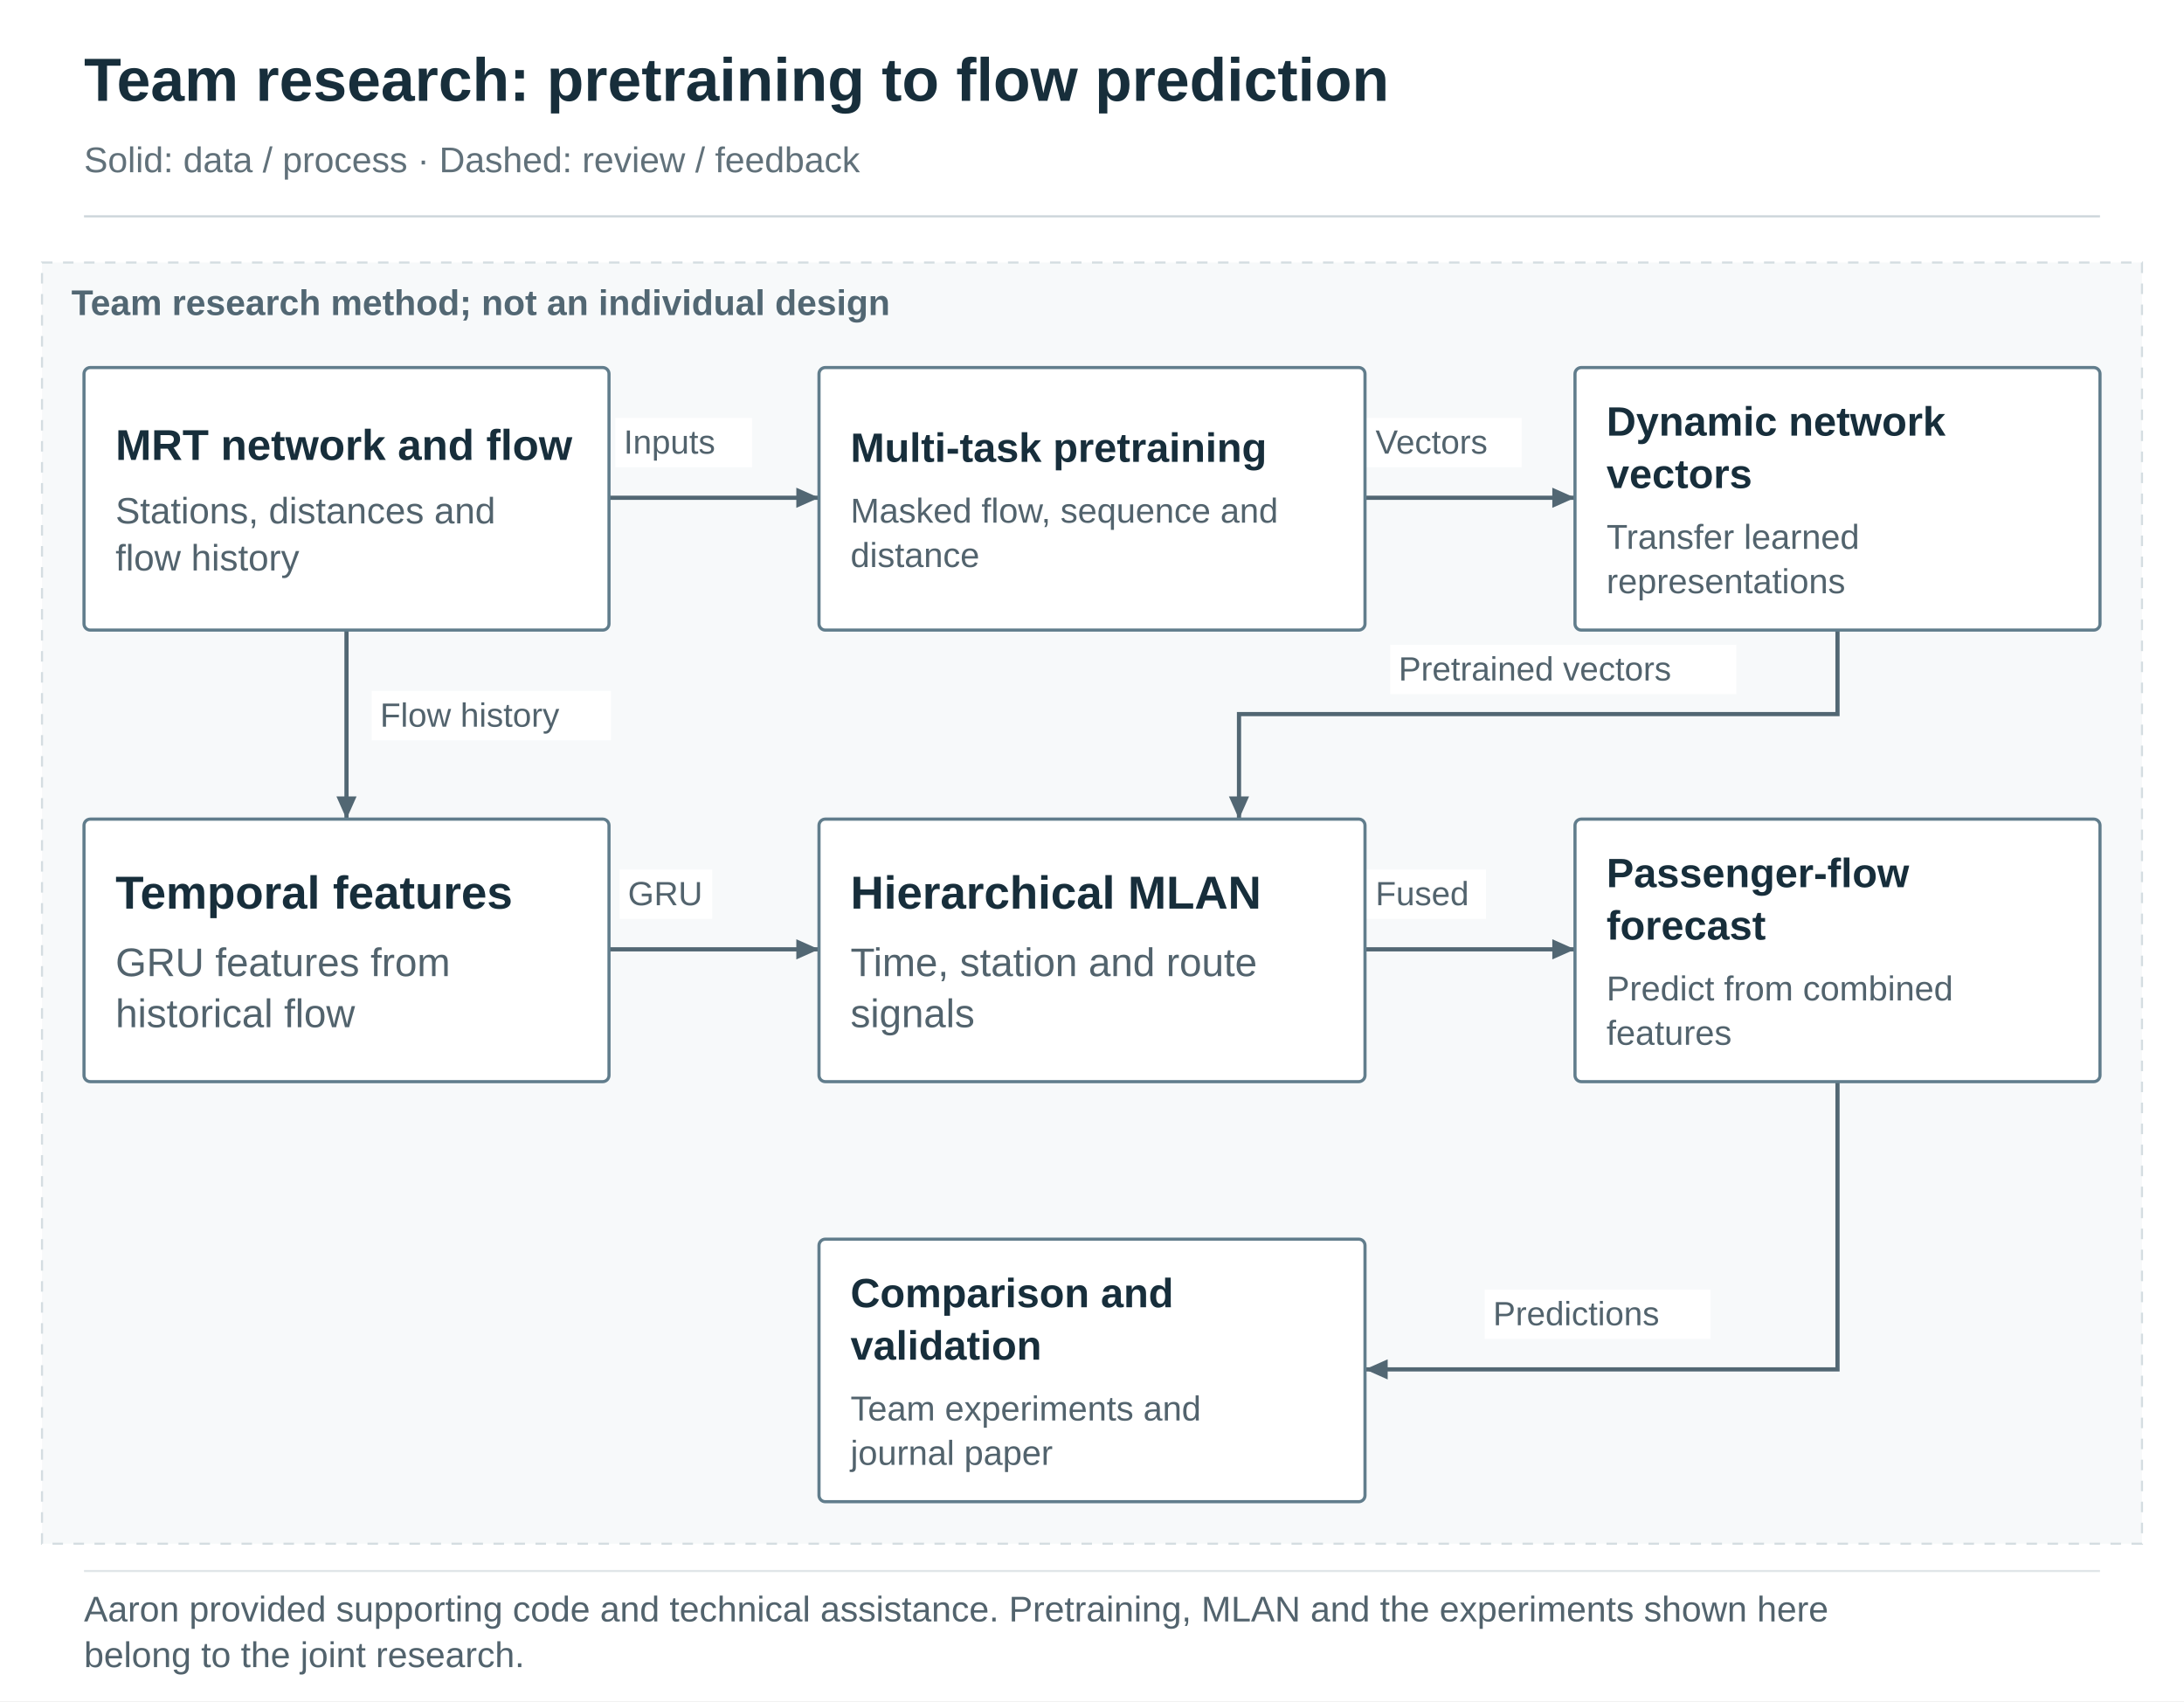
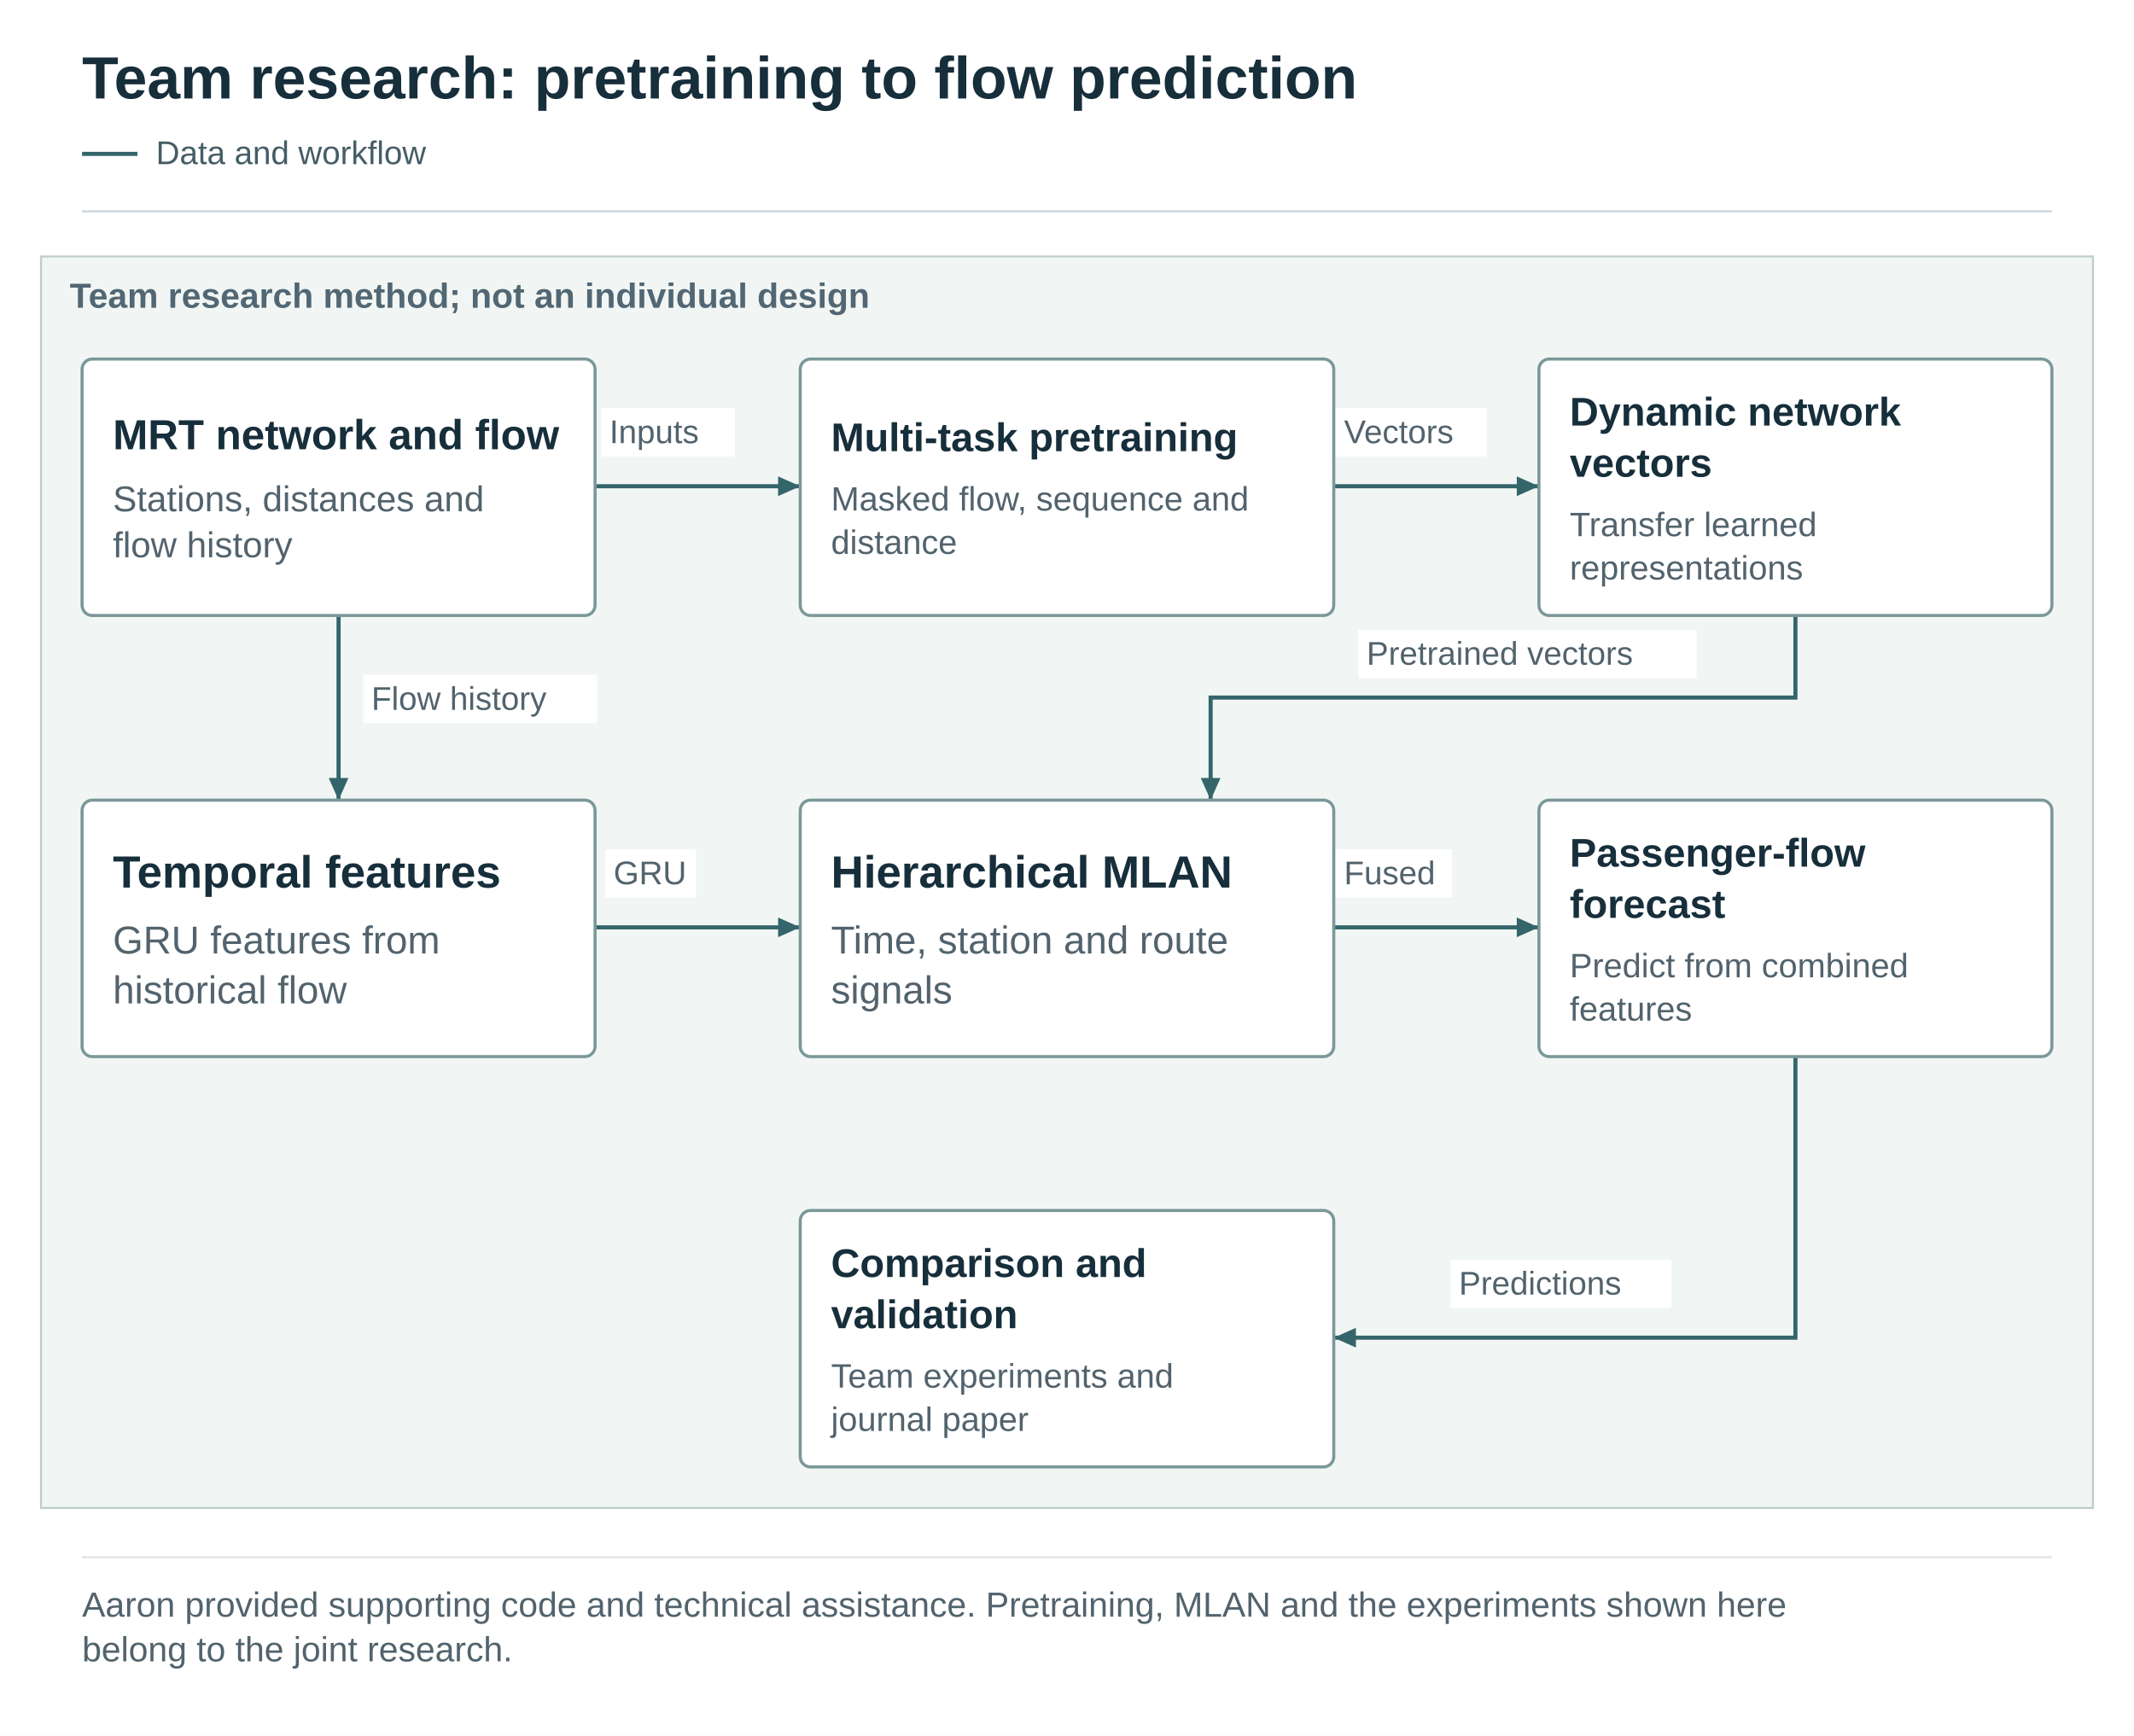
- <svg xmlns="http://www.w3.org/2000/svg" viewBox="0 0 1040 810" role="img" aria-labelledby="title desc" lang="en">
+ <svg xmlns="http://www.w3.org/2000/svg" viewBox="0 0 1040 846" role="img" aria-labelledby="title desc" lang="en">
  <defs>
    <marker id="traffic-network-2024-flow-en" viewBox="0 0 10 10" refX="9" refY="5" markerWidth="6" markerHeight="6" orient="auto">
-       <path d="M0 1L9 5L0 9Z" fill="#526773" />
+       <path d="M0 1L9 5L0 9Z" fill="context-stroke" />
    </marker>
  </defs>
-   <rect width="1040" height="810" fill="#fff" />
+   <rect width="1040" height="846" fill="#fff" />
  <g font-family="Arial,Microsoft JhengHei,sans-serif">
    <text x="40" y="48" fill="#172e3b" font-size="29" font-weight="600">
      <tspan x="40" dy="0">Team research: pretraining to flow prediction</tspan>
    </text>
-     <text x="40" y="82" fill="#61717a" font-size="17">
-       <tspan x="40" dy="0">Solid: data / process  ·  Dashed: review / feedback</tspan>
+     <path d="M40 75H67" stroke="#34656a" stroke-width="2" />
+     <text x="76" y="80" fill="#455d66" font-size="16">
+       <tspan x="76" dy="0">Data and workflow</tspan>
    </text>
    <path d="M40 103H1000" stroke="#ccd5da" />
-     <rect x="20" y="125" width="1000" height="610" fill="#f7f9fa" stroke="#d4dde1" stroke-dasharray="5 5" />
+     <rect x="20" y="125" width="1000" height="610" fill="#f1f6f4" stroke="#c0cfcc" />
    <text x="34" y="150" fill="#526773" font-size="17" font-weight="600">
      <tspan x="34" dy="0">Team research method; not an individual design</tspan>
    </text>
-     <path d="M290 237H390" fill="none" stroke="#526773" stroke-width="2" marker-end="url(#traffic-network-2024-flow-en)" />
-     <path d="M650 237H750" fill="none" stroke="#526773" stroke-width="2" marker-end="url(#traffic-network-2024-flow-en)" />
-     <path d="M165 300V390" fill="none" stroke="#526773" stroke-width="2" marker-end="url(#traffic-network-2024-flow-en)" />
-     <path d="M290 452H390" fill="none" stroke="#526773" stroke-width="2" marker-end="url(#traffic-network-2024-flow-en)" />
-     <path d="M875 300V340H590V390" fill="none" stroke="#526773" stroke-width="2" marker-end="url(#traffic-network-2024-flow-en)" />
-     <path d="M650 452H750" fill="none" stroke="#526773" stroke-width="2" marker-end="url(#traffic-network-2024-flow-en)" />
-     <path d="M875 515V652H650" fill="none" stroke="#526773" stroke-width="2" marker-end="url(#traffic-network-2024-flow-en)" />
-     <rect x="40" y="175" width="250" height="125" rx="3" fill="#fff" stroke="#617d8c" stroke-width="1.5" />
+     <path d="M290 237H390" fill="none" stroke="#34656a" stroke-width="2" marker-end="url(#traffic-network-2024-flow-en)" />
+     <path d="M650 237H750" fill="none" stroke="#34656a" stroke-width="2" marker-end="url(#traffic-network-2024-flow-en)" />
+     <path d="M165 300V390" fill="none" stroke="#34656a" stroke-width="2" marker-end="url(#traffic-network-2024-flow-en)" />
+     <path d="M290 452H390" fill="none" stroke="#34656a" stroke-width="2" marker-end="url(#traffic-network-2024-flow-en)" />
+     <path d="M875 300V340H590V390" fill="none" stroke="#34656a" stroke-width="2" marker-end="url(#traffic-network-2024-flow-en)" />
+     <path d="M650 452H750" fill="none" stroke="#34656a" stroke-width="2" marker-end="url(#traffic-network-2024-flow-en)" />
+     <path d="M875 515V652H650" fill="none" stroke="#34656a" stroke-width="2" marker-end="url(#traffic-network-2024-flow-en)" />
+     <rect x="40" y="175" width="250" height="125" rx="5" fill="#fff" stroke="#7b9899" stroke-width="1.5" />
    <text x="55" y="218.98" fill="#172e3b" font-size="20.5" font-weight="600">
      <tspan x="55" dy="0">MRT network and flow</tspan>
    </text>
    <text x="55" y="249.22" fill="#52636d" font-size="17.5">
      <tspan x="55" dy="0">Stations, distances and</tspan>
      <tspan x="55" dy="22.4">flow history</tspan>
    </text>
-     <rect x="390" y="175" width="260" height="125" rx="3" fill="#fff" stroke="#617d8c" stroke-width="1.5" />
+     <rect x="390" y="175" width="260" height="125" rx="5" fill="#fff" stroke="#7b9899" stroke-width="1.5" />
    <text x="405" y="219.9" fill="#172e3b" font-size="19.5" font-weight="600">
      <tspan x="405" dy="0">Multi-task pretraining</tspan>
    </text>
    <text x="405" y="248.86" fill="#52636d" font-size="16.5">
      <tspan x="405" dy="0">Masked flow, sequence and</tspan>
      <tspan x="405" dy="21.12">distance</tspan>
    </text>
-     <rect x="750" y="175" width="250" height="125" rx="3" fill="#fff" stroke="#617d8c" stroke-width="1.5" />
+     <rect x="750" y="175" width="250" height="125" rx="5" fill="#fff" stroke="#7b9899" stroke-width="1.5" />
    <text x="765" y="207.42" fill="#172e3b" font-size="19.5" font-weight="600">
      <tspan x="765" dy="0">Dynamic network</tspan>
      <tspan x="765" dy="24.96">vectors</tspan>
    </text>
    <text x="765" y="261.34" fill="#52636d" font-size="16.5">
      <tspan x="765" dy="0">Transfer learned</tspan>
      <tspan x="765" dy="21.12">representations</tspan>
    </text>
-     <rect x="40" y="390" width="250" height="125" rx="3" fill="#fff" stroke="#617d8c" stroke-width="1.5" />
+     <rect x="40" y="390" width="250" height="125" rx="5" fill="#fff" stroke="#7b9899" stroke-width="1.5" />
    <text x="55" y="432.6" fill="#172e3b" font-size="22" font-weight="600">
      <tspan x="55" dy="0">Temporal features</tspan>
    </text>
    <text x="55" y="464.76" fill="#52636d" font-size="19">
      <tspan x="55" dy="0">GRU features from</tspan>
      <tspan x="55" dy="24.32">historical flow</tspan>
    </text>
-     <rect x="390" y="390" width="260" height="125" rx="3" fill="#fff" stroke="#617d8c" stroke-width="1.5" />
+     <rect x="390" y="390" width="260" height="125" rx="5" fill="#fff" stroke="#7b9899" stroke-width="1.5" />
    <text x="405" y="432.6" fill="#172e3b" font-size="22" font-weight="600">
      <tspan x="405" dy="0">Hierarchical MLAN</tspan>
    </text>
    <text x="405" y="464.76" fill="#52636d" font-size="19">
      <tspan x="405" dy="0">Time, station and route</tspan>
      <tspan x="405" dy="24.32">signals</tspan>
    </text>
-     <rect x="750" y="390" width="250" height="125" rx="3" fill="#fff" stroke="#617d8c" stroke-width="1.5" />
+     <rect x="750" y="390" width="250" height="125" rx="5" fill="#fff" stroke="#7b9899" stroke-width="1.5" />
    <text x="765" y="422.42" fill="#172e3b" font-size="19.5" font-weight="600">
      <tspan x="765" dy="0">Passenger-flow</tspan>
      <tspan x="765" dy="24.96">forecast</tspan>
    </text>
    <text x="765" y="476.34" fill="#52636d" font-size="16.5">
      <tspan x="765" dy="0">Predict from combined</tspan>
      <tspan x="765" dy="21.12">features</tspan>
    </text>
-     <rect x="390" y="590" width="260" height="125" rx="3" fill="#fff" stroke="#617d8c" stroke-width="1.5" />
+     <rect x="390" y="590" width="260" height="125" rx="5" fill="#fff" stroke="#7b9899" stroke-width="1.5" />
    <text x="405" y="622.42" fill="#172e3b" font-size="19.5" font-weight="600">
      <tspan x="405" dy="0">Comparison and</tspan>
      <tspan x="405" dy="24.96">validation</tspan>
    </text>
    <text x="405" y="676.34" fill="#52636d" font-size="16.5">
      <tspan x="405" dy="0">Team experiments and</tspan>
      <tspan x="405" dy="21.12">journal paper</tspan>
    </text>
    <rect x="293" y="199" width="65.12" height="23.48" fill="#fff" />
    <text x="297" y="216" fill="#52636d" font-size="16">
      <tspan x="297" dy="0">Inputs</tspan>
    </text>
    <rect x="651" y="199" width="73.6" height="23.48" fill="#fff" />
    <text x="655" y="216" fill="#52636d" font-size="16">
      <tspan x="655" dy="0">Vectors</tspan>
    </text>
    <rect x="177" y="329" width="113.92" height="23.48" fill="#fff" />
    <text x="181" y="346" fill="#52636d" font-size="16">
      <tspan x="181" dy="0">Flow history</tspan>
    </text>
    <rect x="295" y="414" width="44.16" height="23.48" fill="#fff" />
    <text x="299" y="431" fill="#52636d" font-size="16">
      <tspan x="299" dy="0">GRU</tspan>
    </text>
    <rect x="662" y="307" width="164.8" height="23.48" fill="#fff" />
    <text x="666" y="324" fill="#52636d" font-size="16">
      <tspan x="666" dy="0">Pretrained vectors</tspan>
    </text>
    <rect x="651" y="414" width="56.64" height="23.48" fill="#fff" />
    <text x="655" y="431" fill="#52636d" font-size="16">
      <tspan x="655" dy="0">Fused</tspan>
    </text>
    <rect x="707" y="614" width="107.52" height="23.48" fill="#fff" />
    <text x="711" y="631" fill="#52636d" font-size="16">
      <tspan x="711" dy="0">Predictions</tspan>
    </text>
-     <path d="M40 748H1000" stroke="#e0e5e8" />
-     <text x="40" y="772" fill="#52636d" font-size="17">
+     <path d="M40 759H1000" stroke="#e0e5e8" />
+     <text x="40" y="788" fill="#52636d" font-size="17">
      <tspan x="40" dy="0">Aaron provided supporting code and technical assistance. Pretraining, MLAN and the experiments shown here</tspan>
      <tspan x="40" dy="21.76">belong to the joint research.</tspan>
    </text>
  </g>
</svg>
